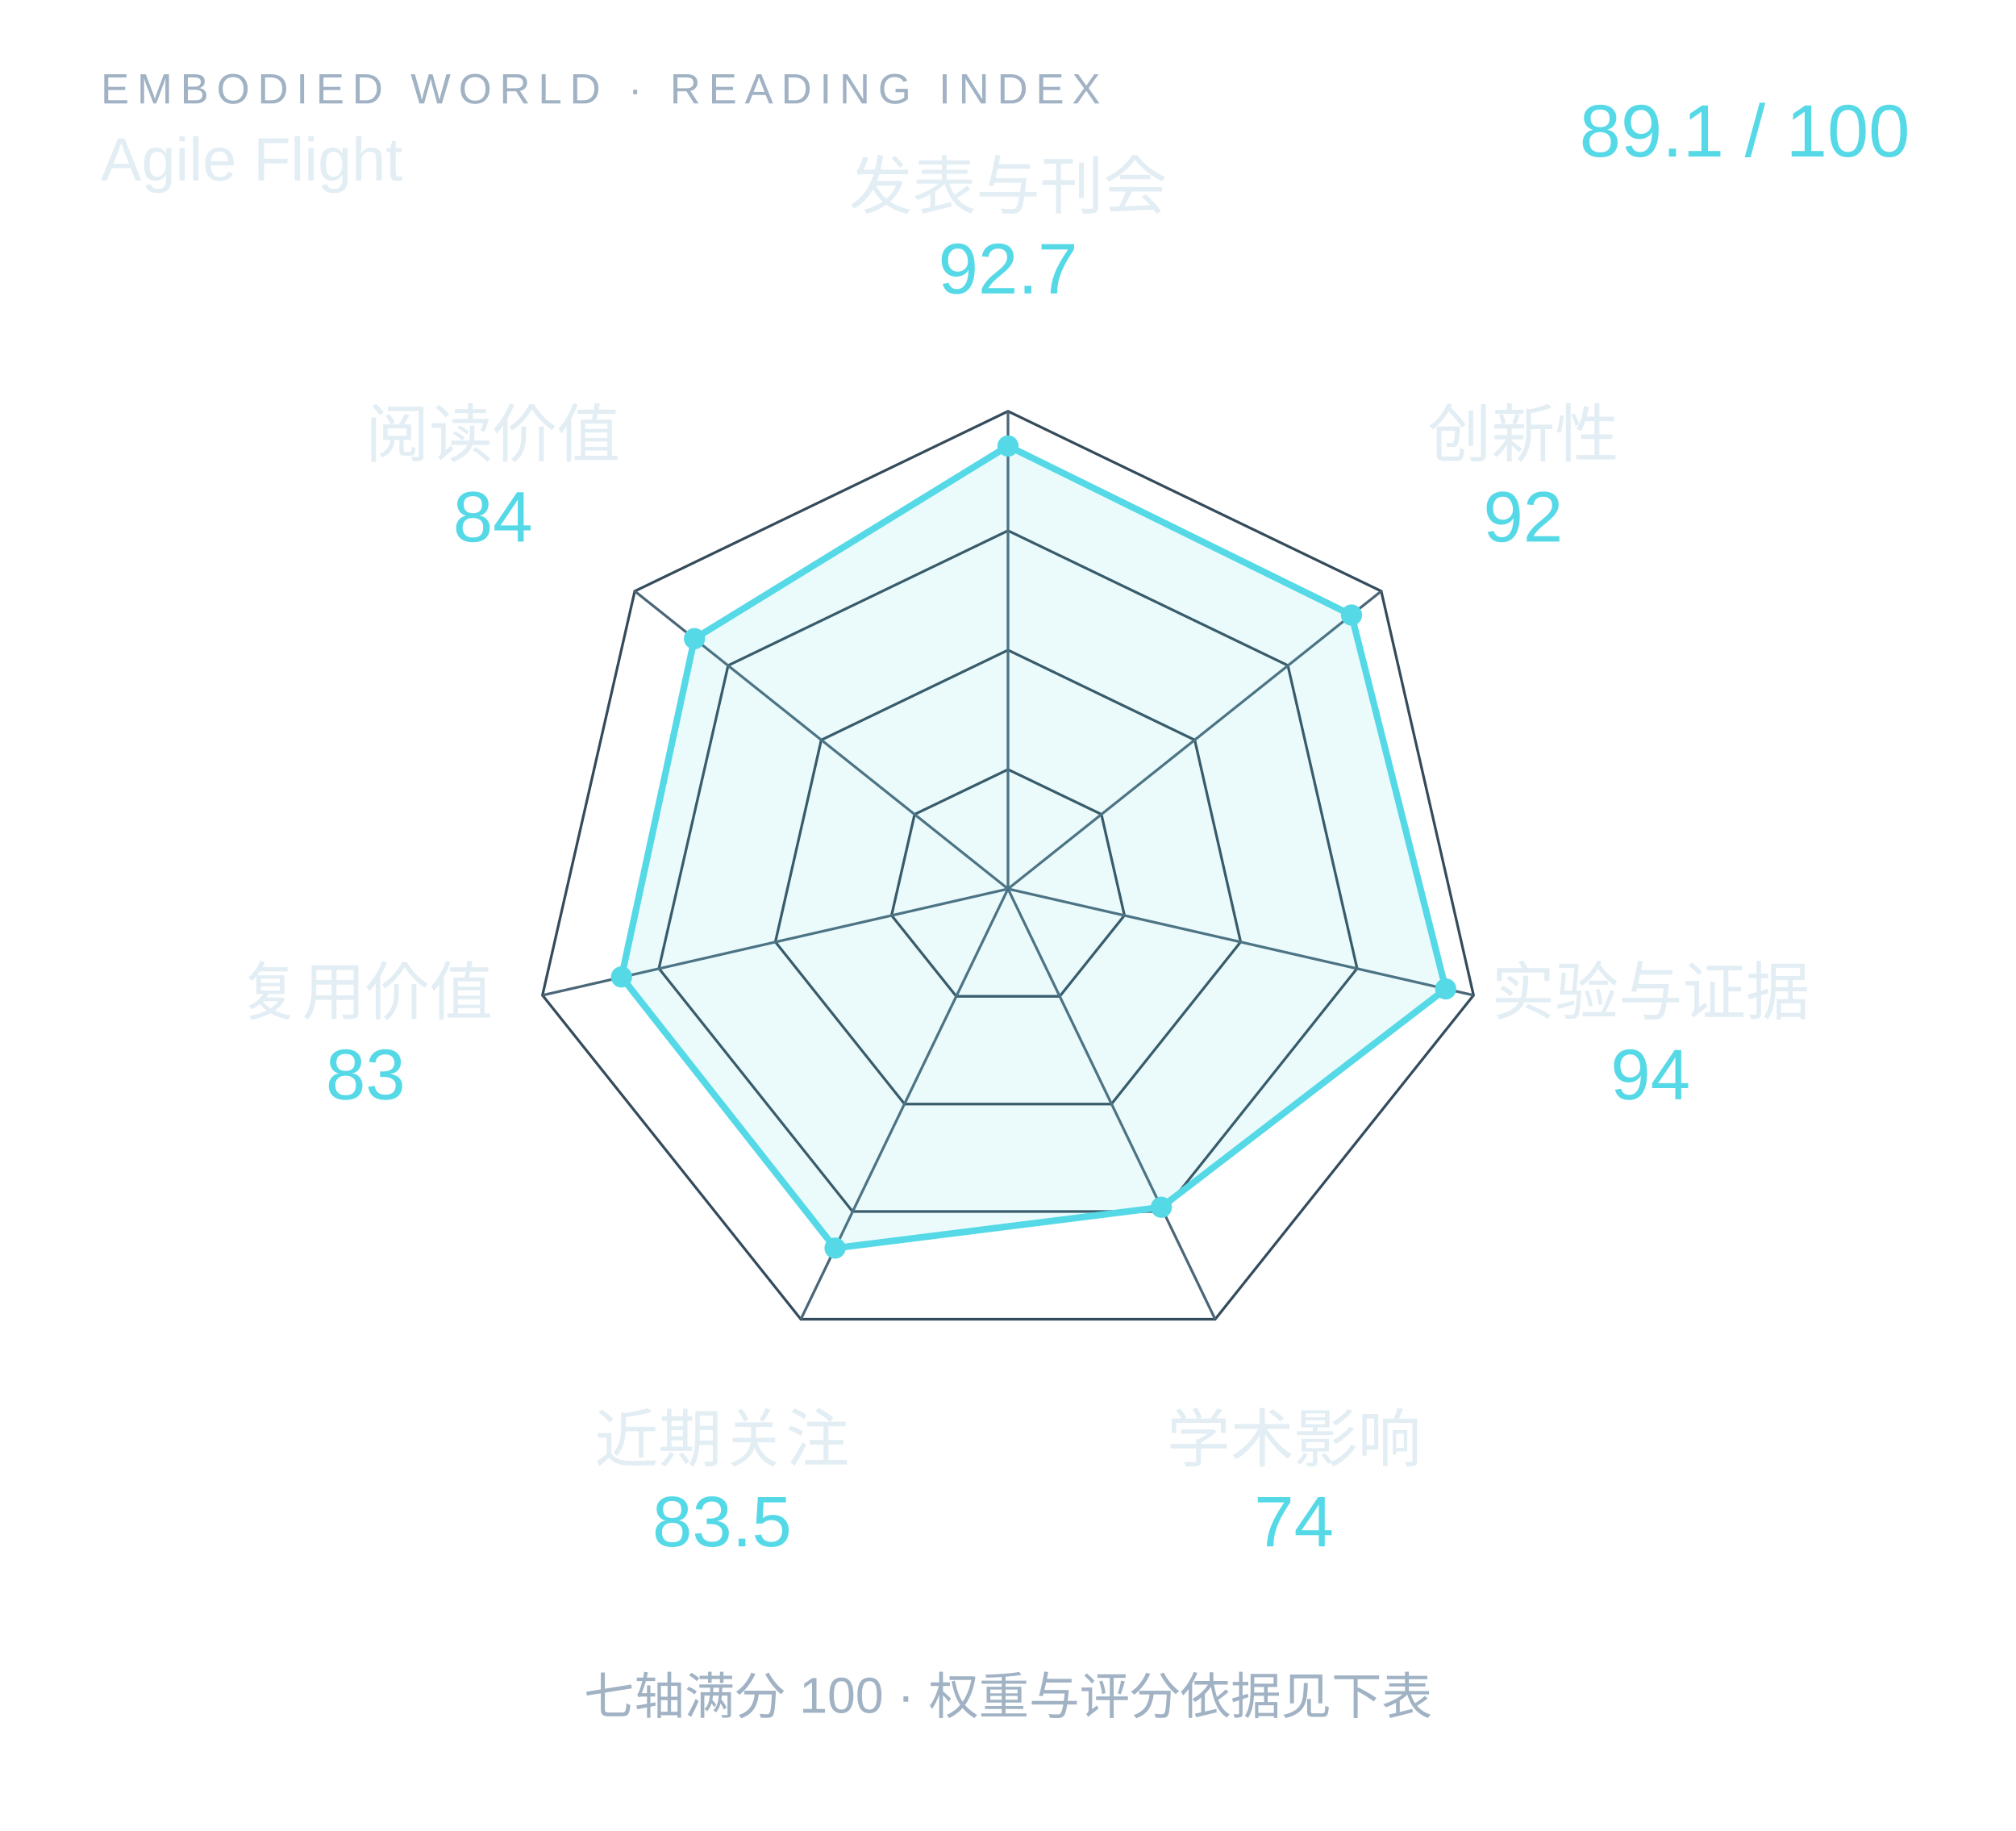
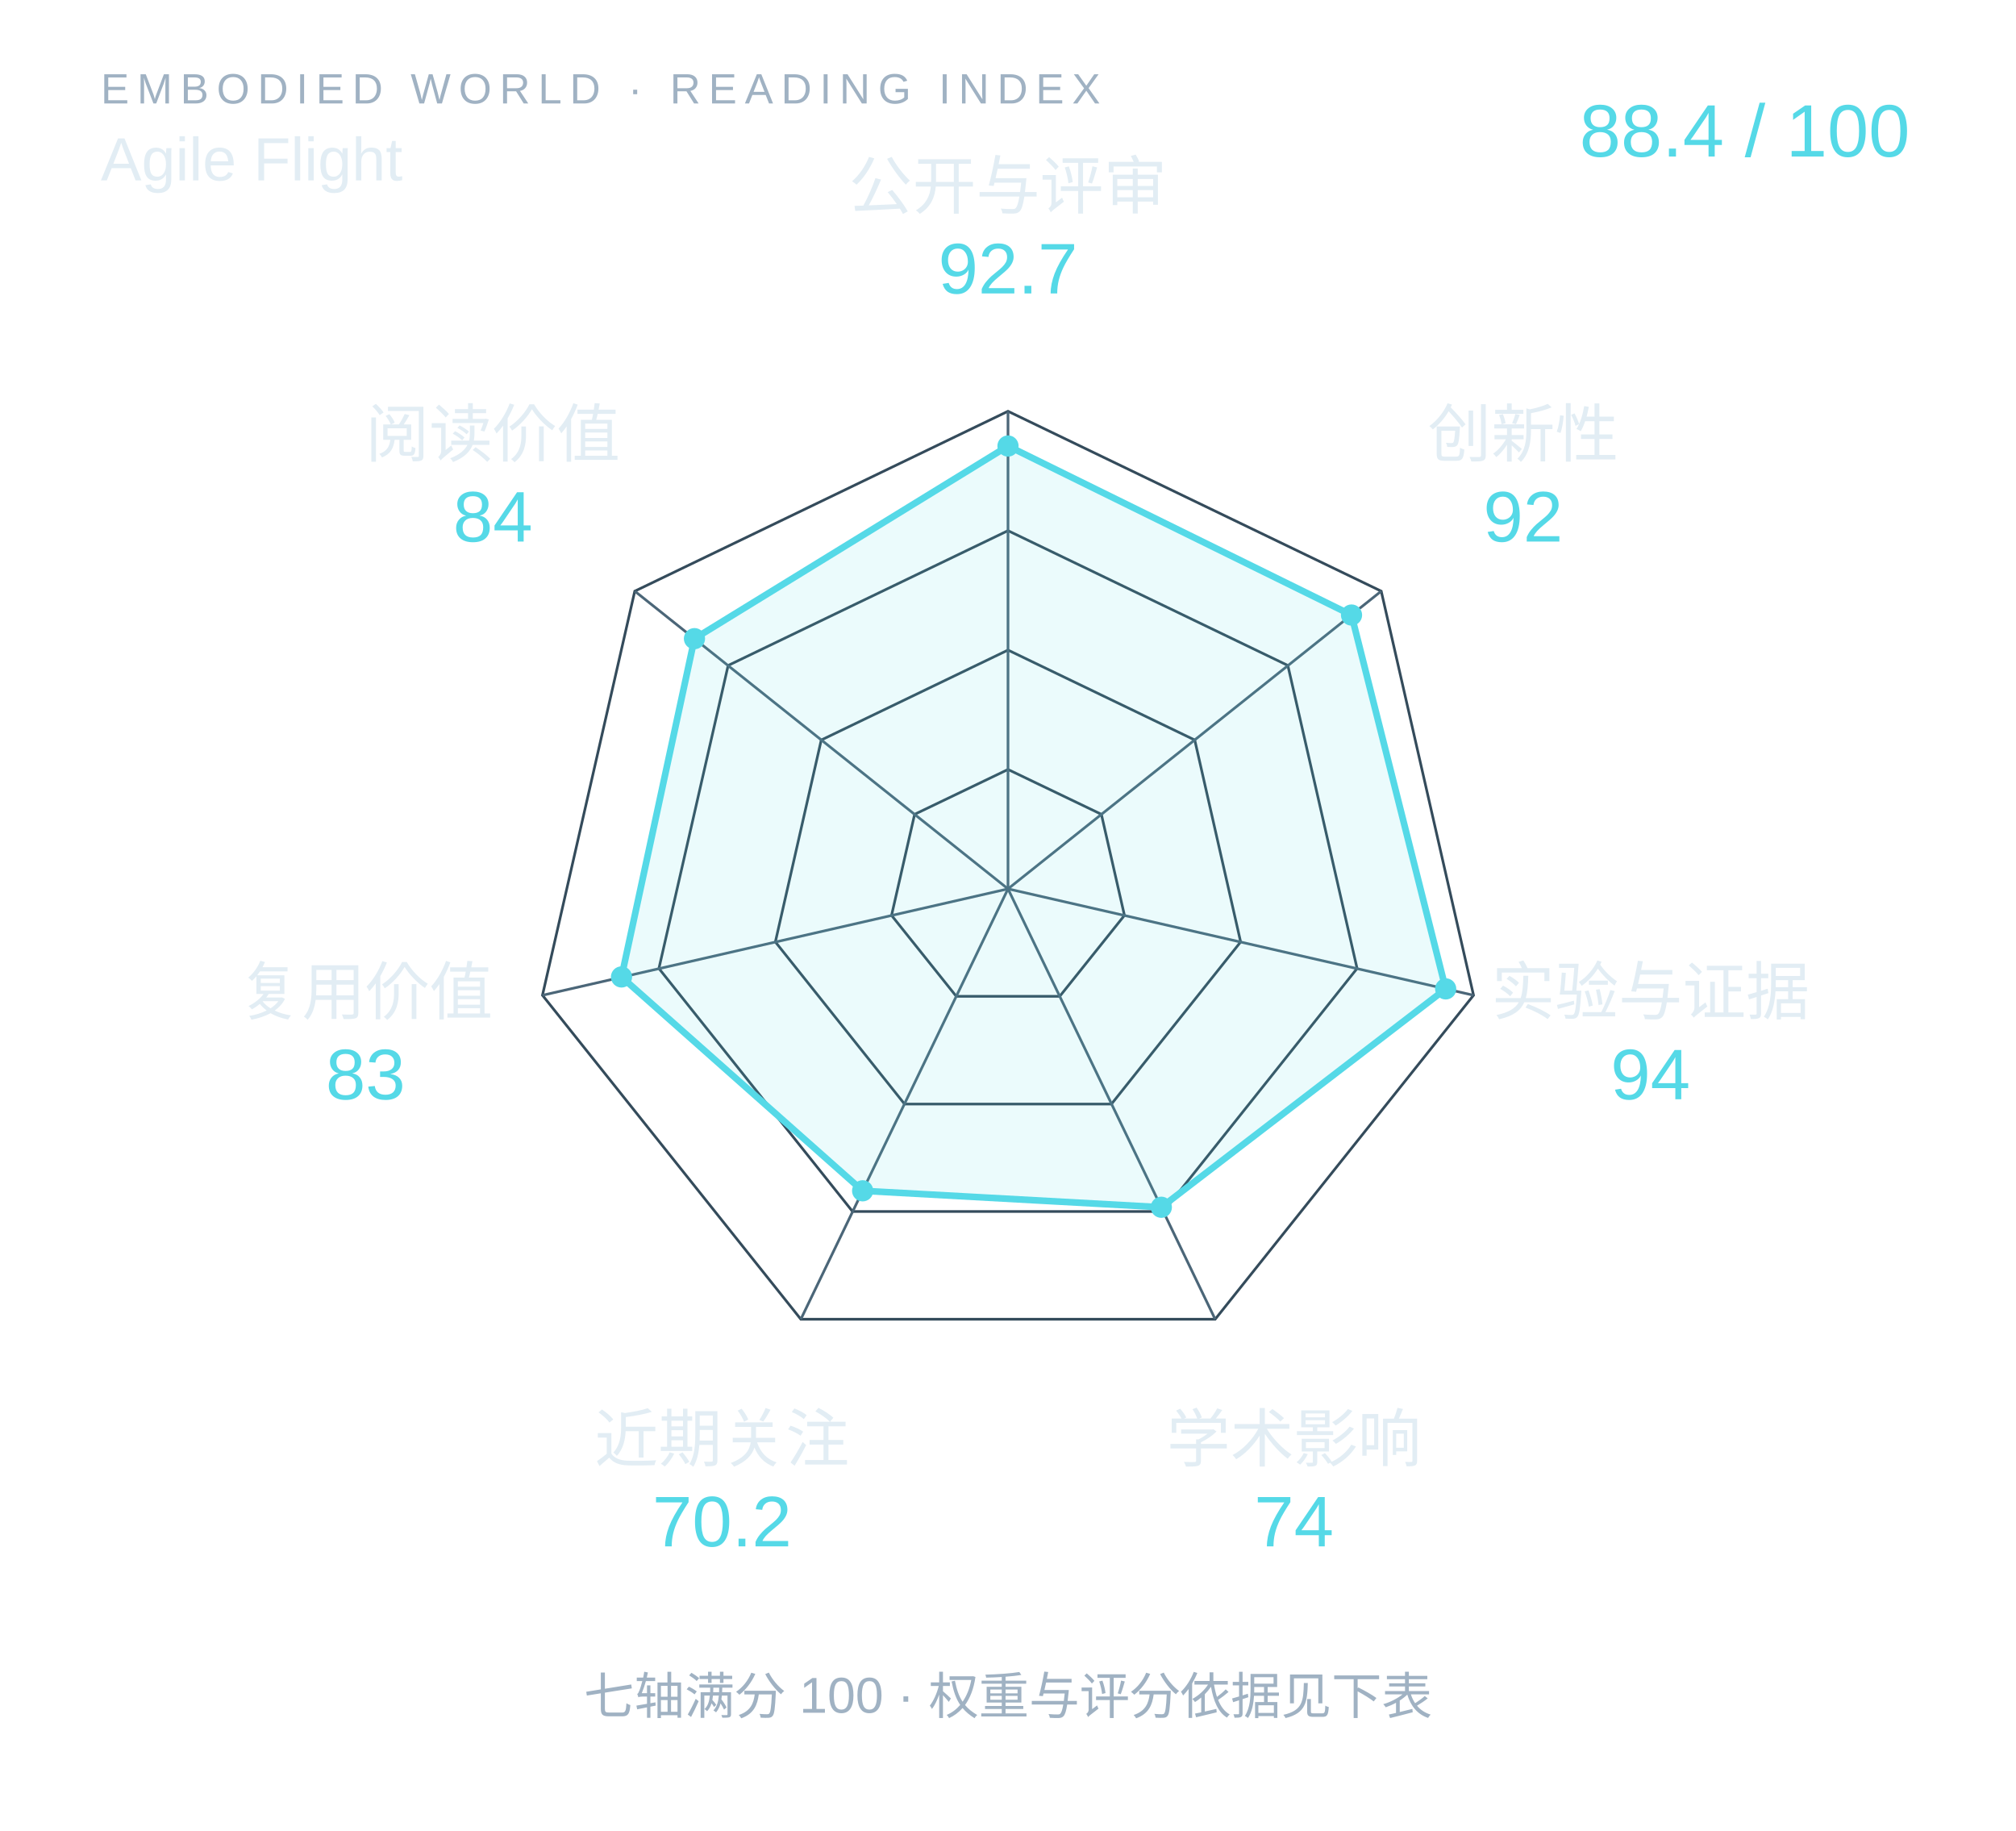
<svg xmlns="http://www.w3.org/2000/svg" width="760" height="690" viewBox="0 0 760 690" role="img">
  <g font-family="Arial, PingFang SC, sans-serif" fill="#e2edf4">
    <text x="38" y="39" font-size="16" letter-spacing="3" fill="#a0b2c3">EMBODIED WORLD · READING INDEX</text>
    <text x="38" y="68" font-size="23">Agile Flight</text>
-     <text x="720" y="59" font-size="28" text-anchor="end" fill="#55d9e7">89.1 / 100</text>
+     <text x="720" y="59" font-size="28" text-anchor="end" fill="#55d9e7">88.4 / 100</text>
    <polygon points="380.0,290.0 415.2,306.9 423.9,345.0 399.5,375.5 360.5,375.5 336.1,345.0 344.8,306.9" fill="none" stroke="#344b5b" stroke-width="1" />
    <polygon points="380.0,245.0 450.4,278.9 467.7,355.0 419.0,416.1 341.0,416.1 292.3,355.0 309.6,278.9" fill="none" stroke="#344b5b" stroke-width="1" />
    <polygon points="380.0,200.0 485.5,250.8 511.6,365.0 438.6,456.6 321.4,456.6 248.4,365.0 274.5,250.8" fill="none" stroke="#344b5b" stroke-width="1" />
    <polygon points="380.0,155.0 520.7,222.8 555.5,375.1 458.1,497.2 301.9,497.2 204.5,375.1 239.3,222.8" fill="none" stroke="#344b5b" stroke-width="1" />
    <line x1="380" y1="335" x2="380.0" y2="155.0" stroke="#4b6678" stroke-width="1" />
    <line x1="380" y1="335" x2="520.7" y2="222.8" stroke="#4b6678" stroke-width="1" />
    <line x1="380" y1="335" x2="555.5" y2="375.1" stroke="#4b6678" stroke-width="1" />
    <line x1="380" y1="335" x2="458.1" y2="497.2" stroke="#4b6678" stroke-width="1" />
    <line x1="380" y1="335" x2="301.9" y2="497.2" stroke="#4b6678" stroke-width="1" />
    <line x1="380" y1="335" x2="204.5" y2="375.1" stroke="#4b6678" stroke-width="1" />
    <line x1="380" y1="335" x2="239.3" y2="222.8" stroke="#4b6678" stroke-width="1" />
-     <polygon points="380.0,168.1 509.5,231.8 545.0,372.7 437.8,455.0 314.8,470.4 234.3,368.2 261.8,240.7" fill="#55d9e7" fill-opacity=".12" stroke="#55d9e7" stroke-width="2.5" stroke-linejoin="round" />
-     <text x="380.0" y="78.6" font-size="24" text-anchor="middle">发表与刊会</text>
+     <polygon points="380.0,168.1 509.5,231.8 545.0,372.7 437.8,455.0 325.2,448.8 234.3,368.2 261.8,240.7" fill="#55d9e7" fill-opacity=".12" stroke="#55d9e7" stroke-width="2.5" stroke-linejoin="round" />
+     <text x="380.0" y="78.6" font-size="24" text-anchor="middle">公开与评审</text>
    <text x="380.0" y="110.6" font-size="27" fill="#55d9e7" text-anchor="middle">92.7</text>
    <circle cx="380.0" cy="168.1" r="4" fill="#55d9e7" />
    <text x="574.2" y="172.1" font-size="24" text-anchor="middle">创新性</text>
    <text x="574.2" y="204.1" font-size="27" fill="#55d9e7" text-anchor="middle">92</text>
    <circle cx="509.5" cy="231.8" r="4" fill="#55d9e7" />
    <text x="622.2" y="382.3" font-size="24" text-anchor="middle">实验与证据</text>
    <text x="622.2" y="414.3" font-size="27" fill="#55d9e7" text-anchor="middle">94</text>
    <circle cx="545.0" cy="372.7" r="4" fill="#55d9e7" />
    <text x="487.8" y="550.8" font-size="24" text-anchor="middle">学术影响</text>
    <text x="487.8" y="582.8" font-size="27" fill="#55d9e7" text-anchor="middle">74</text>
    <circle cx="437.8" cy="455.0" r="4" fill="#55d9e7" />
    <text x="272.2" y="550.8" font-size="24" text-anchor="middle">近期关注</text>
-     <text x="272.2" y="582.8" font-size="27" fill="#55d9e7" text-anchor="middle">83.5</text>
-     <circle cx="314.8" cy="470.4" r="4" fill="#55d9e7" />
+     <text x="272.2" y="582.8" font-size="27" fill="#55d9e7" text-anchor="middle">70.2</text>
+     <circle cx="325.2" cy="448.8" r="4" fill="#55d9e7" />
    <text x="137.8" y="382.3" font-size="24" text-anchor="middle">复用价值</text>
    <text x="137.8" y="414.3" font-size="27" fill="#55d9e7" text-anchor="middle">83</text>
    <circle cx="234.3" cy="368.2" r="4" fill="#55d9e7" />
    <text x="185.8" y="172.1" font-size="24" text-anchor="middle">阅读价值</text>
    <text x="185.8" y="204.1" font-size="27" fill="#55d9e7" text-anchor="middle">84</text>
    <circle cx="261.8" cy="240.7" r="4" fill="#55d9e7" />
    <text x="380" y="646" font-size="19" text-anchor="middle" fill="#a0b2c3">七轴满分 100 · 权重与评分依据见下表</text>
  </g>
</svg>
